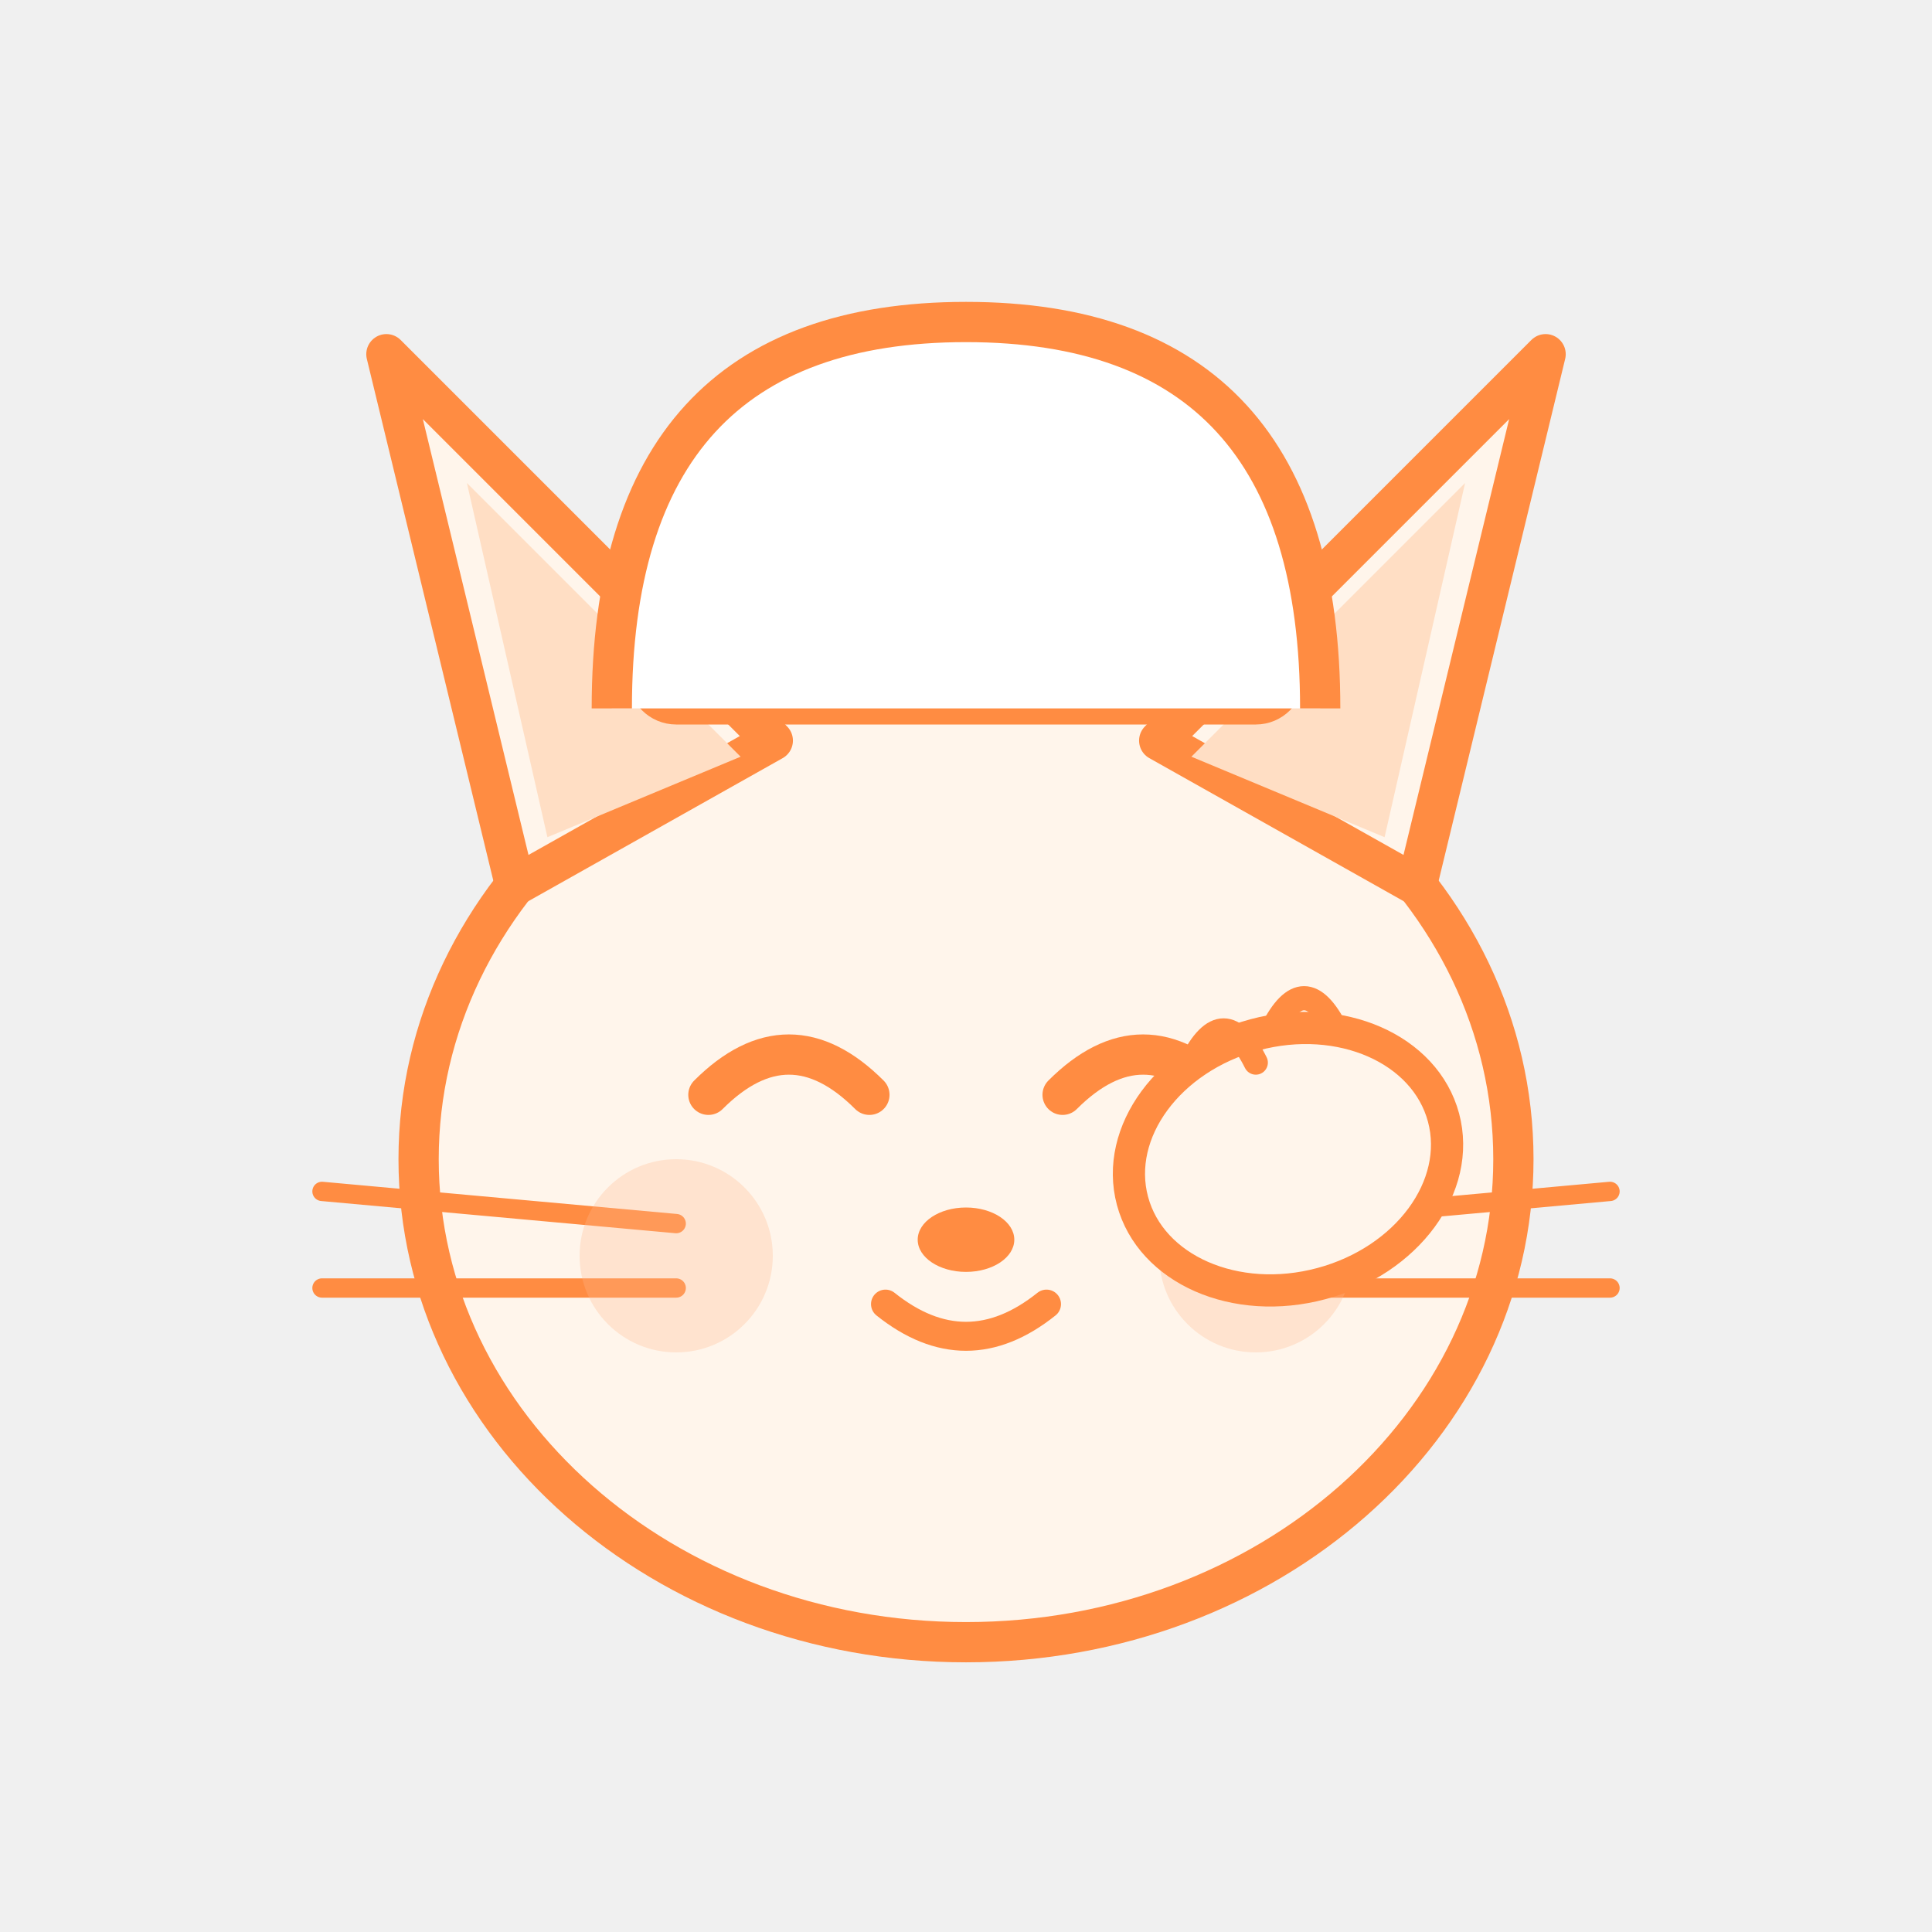
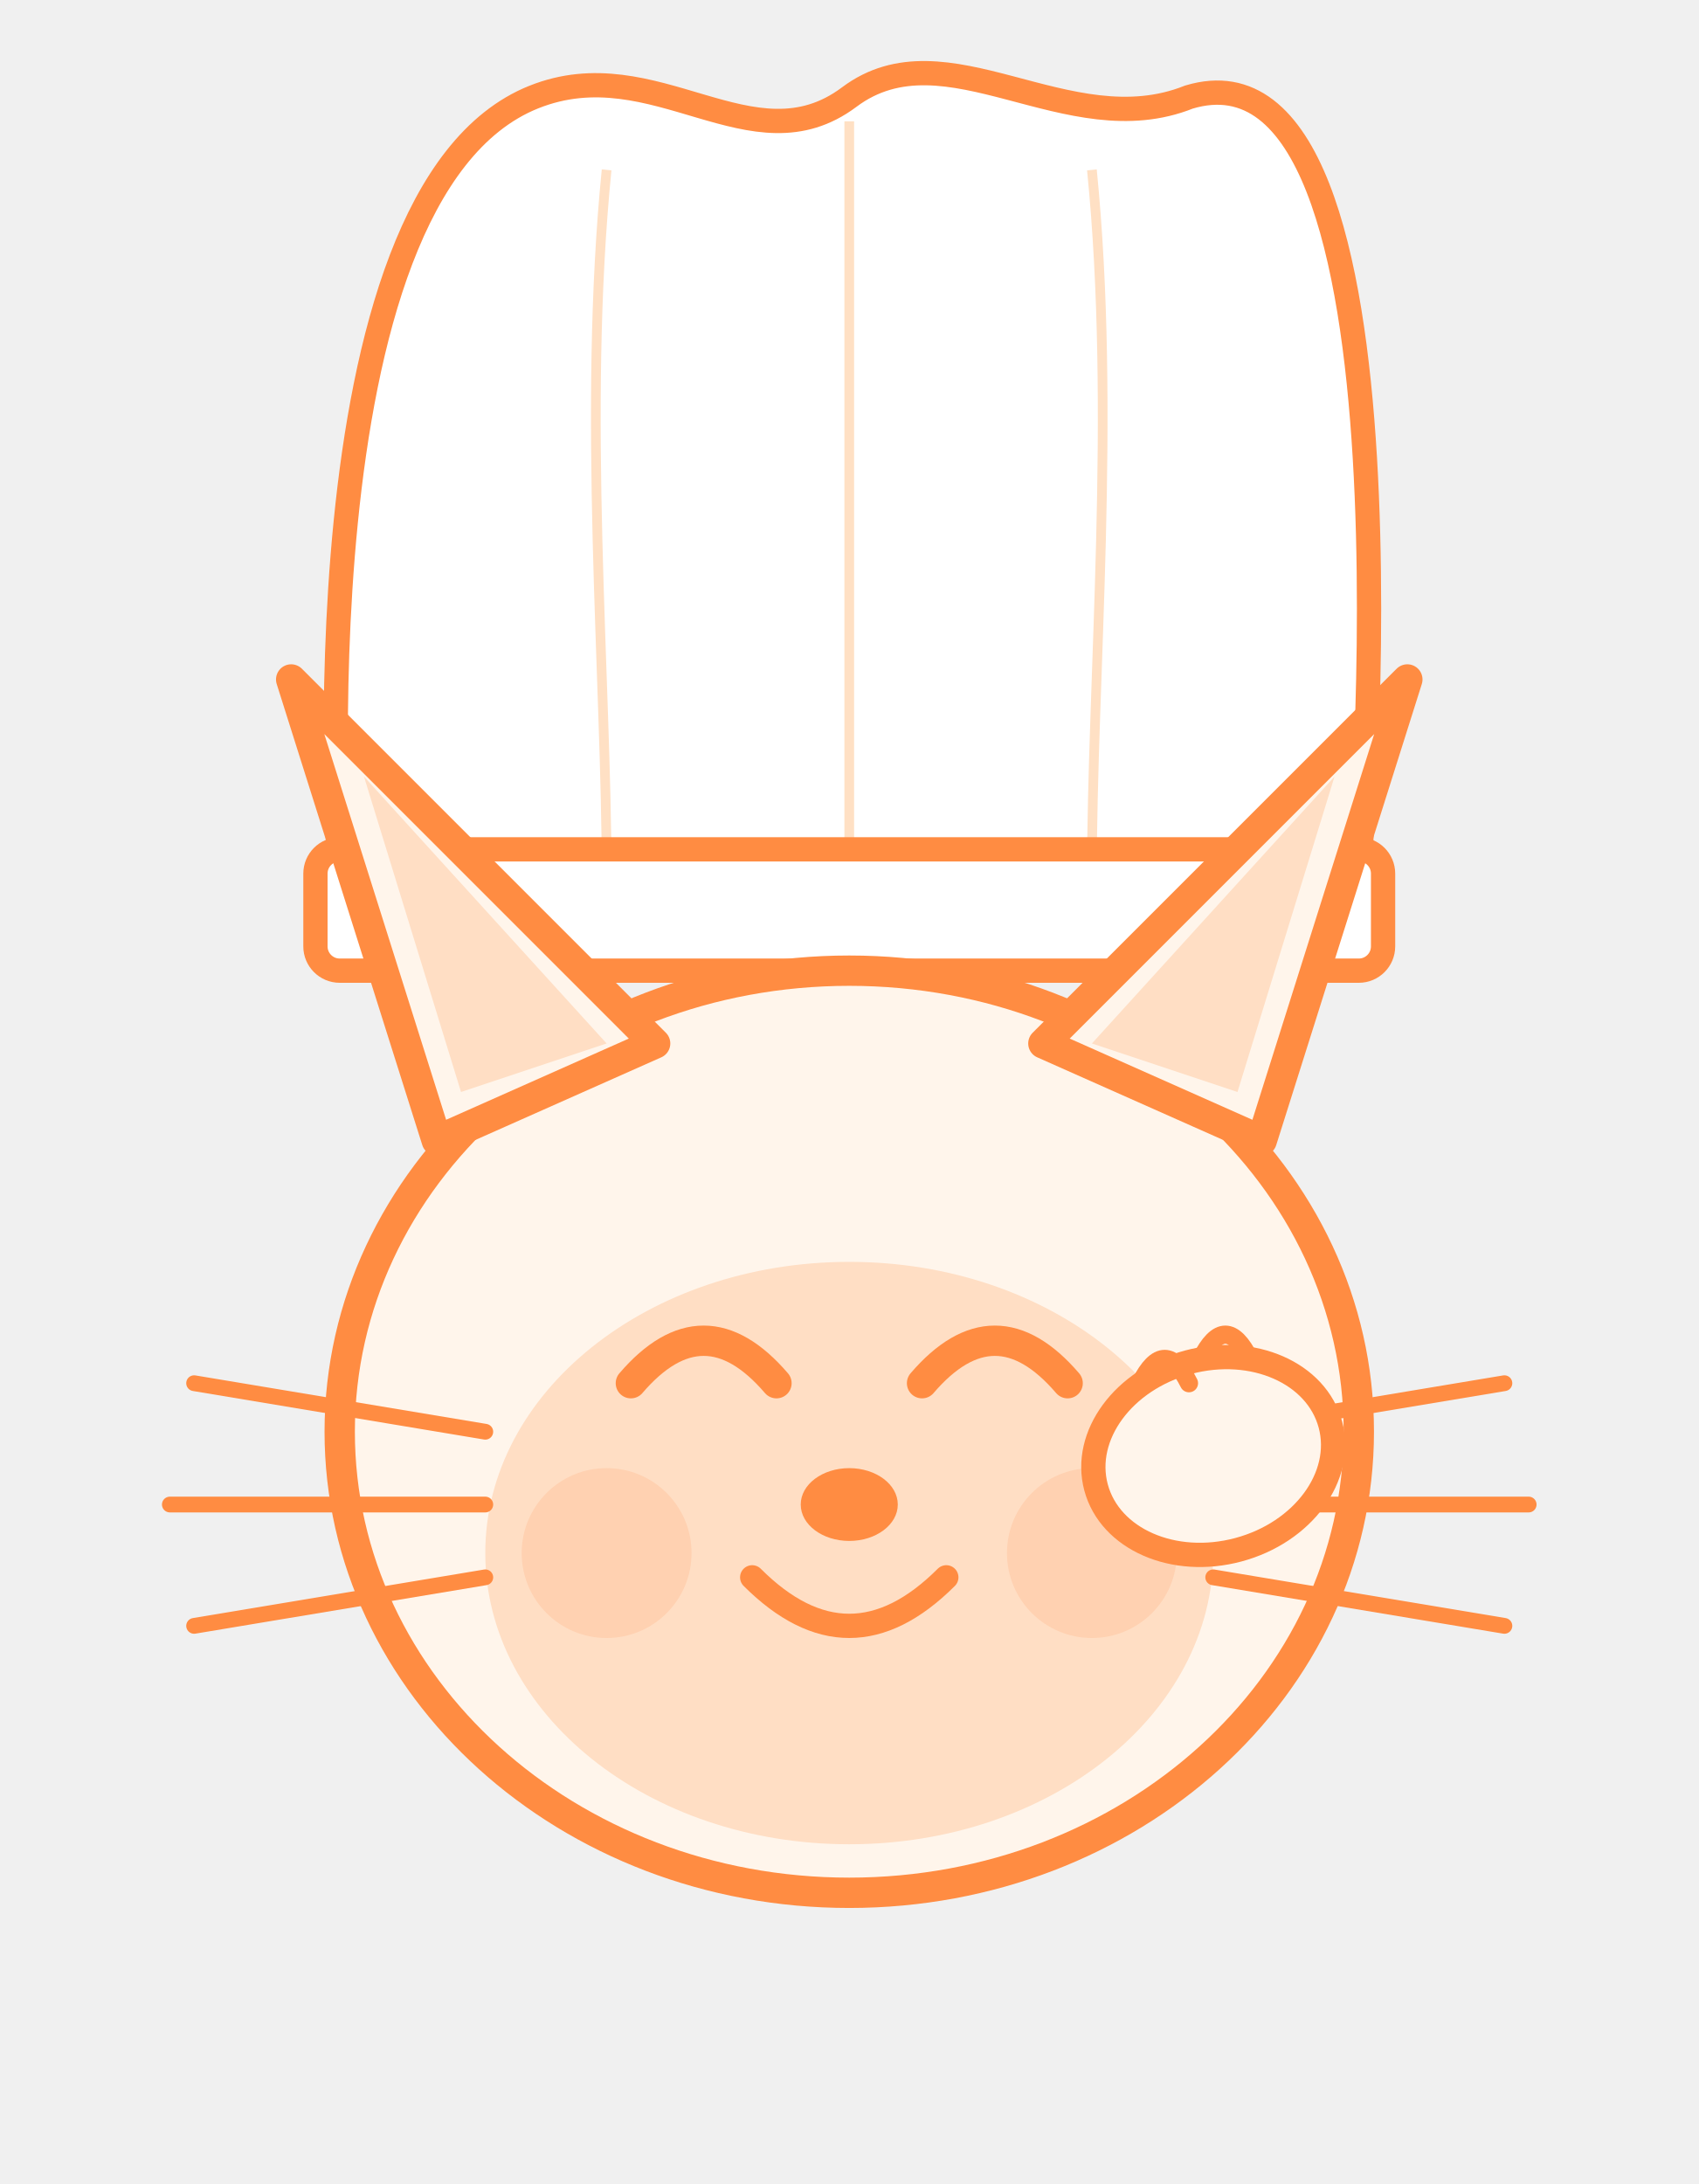
- <svg xmlns="http://www.w3.org/2000/svg" viewBox="0 0 120 120" fill="none">
-   <ellipse cx="60" cy="72" rx="34" ry="30" fill="#FFF5EB" stroke="#FF8C42" stroke-width="2.5" />
-   <path d="M32 55 L24 22 L48 46 Z" fill="#FFF5EB" stroke="#FF8C42" stroke-width="2.5" stroke-linejoin="round" />
-   <path d="M88 55 L96 22 L72 46 Z" fill="#FFF5EB" stroke="#FF8C42" stroke-width="2.5" stroke-linejoin="round" />
-   <path d="M34 52 L29 30 L46 47 Z" fill="#FFDEC4" />
-   <path d="M86 52 L91 30 L74 47 Z" fill="#FFDEC4" />
-   <path d="M44 68 Q49 63 54 68" stroke="#FF8C42" stroke-width="2.5" fill="none" stroke-linecap="round" />
-   <path d="M66 68 Q71 63 76 68" stroke="#FF8C42" stroke-width="2.5" fill="none" stroke-linecap="round" />
-   <ellipse cx="60" cy="77" rx="3" ry="2" fill="#FF8C42" />
-   <path d="M55 81 Q60 85 65 81" stroke="#FF8C42" stroke-width="1.8" fill="none" stroke-linecap="round" />
-   <line x1="20" y1="74" x2="42" y2="76" stroke="#FF8C42" stroke-width="1.2" stroke-linecap="round" />
-   <line x1="20" y1="80" x2="42" y2="80" stroke="#FF8C42" stroke-width="1.2" stroke-linecap="round" />
-   <line x1="78" y1="76" x2="100" y2="74" stroke="#FF8C42" stroke-width="1.2" stroke-linecap="round" />
-   <line x1="78" y1="80" x2="100" y2="80" stroke="#FF8C42" stroke-width="1.2" stroke-linecap="round" />
-   <circle cx="42" cy="78" r="6" fill="#FFB88C" opacity="0.3" />
-   <circle cx="78" cy="78" r="6" fill="#FFB88C" opacity="0.3" />
-   <rect x="40" y="34" width="40" height="10" rx="2" fill="white" stroke="#FF8C42" stroke-width="2" />
-   <path d="M38 44 Q38 20 60 20 Q82 20 82 44" fill="white" stroke="#FF8C42" stroke-width="2.5" stroke-linejoin="round" />
-   <ellipse cx="80" cy="72" rx="10" ry="8" fill="#FFF5EB" stroke="#FF8C42" stroke-width="2" transform="rotate(-15 80 72)" />
-   <path d="M74 66 Q76 62 78 66" stroke="#FF8C42" stroke-width="1.5" fill="none" stroke-linecap="round" />
-   <path d="M79 64 Q81 60 83 64" stroke="#FF8C42" stroke-width="1.5" fill="none" stroke-linecap="round" />
+ <svg xmlns="http://www.w3.org/2000/svg" viewBox="0 0 140 180" fill="none">
+   <path d="M28,72 C28,72 24,16 44,8 C54,4 62,14 70,8 C78,2 88,12 98,8 C118,2 112,72 112,72 Z" fill="white" stroke="#FF8C42" stroke-width="2" />
+   <path d="M50,14 C48,34 50,56 50,72" fill="none" stroke="#FFE0C4" stroke-width="0.8" />
+   <path d="M70,10 C70,32 70,56 70,72" fill="none" stroke="#FFE0C4" stroke-width="0.8" />
+   <path d="M90,14 C92,34 90,56 90,72" fill="none" stroke="#FFE0C4" stroke-width="0.8" />
+   <rect x="26" y="70" width="88" height="10" rx="2" fill="white" stroke="#FF8C42" stroke-width="2" />
+   <ellipse cx="70" cy="118" rx="42" ry="38" fill="#FFF5EB" stroke="#FF8C42" stroke-width="2.5" />
+   <path d="M36,94 L24,56 L54,86 Z" fill="#FFF5EB" stroke="#FF8C42" stroke-width="2.5" stroke-linejoin="round" />
+   <path d="M38,90 L30,64 L50,86 Z" fill="#FFDEC4" />
+   <path d="M104,94 L116,56 L86,86 Z" fill="#FFF5EB" stroke="#FF8C42" stroke-width="2.5" stroke-linejoin="round" />
+   <path d="M102,90 L110,64 L90,86 Z" fill="#FFDEC4" />
+   <ellipse cx="70" cy="128" rx="30" ry="24" fill="#FFDEC4" />
+   <path d="M52,114 Q58,107 64,114" stroke="#FF8C42" stroke-width="2.5" fill="none" stroke-linecap="round" />
+   <path d="M76,114 Q82,107 88,114" stroke="#FF8C42" stroke-width="2.5" fill="none" stroke-linecap="round" />
+   <ellipse cx="70" cy="124" rx="4" ry="3" fill="#FF8C42" />
+   <path d="M62,130 Q70,138 78,130" stroke="#FF8C42" stroke-width="2" fill="none" stroke-linecap="round" />
+   <line x1="40" y1="118" x2="16" y2="114" stroke="#FF8C42" stroke-width="1.3" stroke-linecap="round" />
+   <line x1="40" y1="124" x2="14" y2="124" stroke="#FF8C42" stroke-width="1.3" stroke-linecap="round" />
+   <line x1="40" y1="130" x2="16" y2="134" stroke="#FF8C42" stroke-width="1.3" stroke-linecap="round" />
+   <line x1="100" y1="118" x2="124" y2="114" stroke="#FF8C42" stroke-width="1.3" stroke-linecap="round" />
+   <line x1="100" y1="124" x2="126" y2="124" stroke="#FF8C42" stroke-width="1.3" stroke-linecap="round" />
+   <line x1="100" y1="130" x2="124" y2="134" stroke="#FF8C42" stroke-width="1.3" stroke-linecap="round" />
+   <circle cx="50" cy="128" r="7" fill="#FFB88C" opacity="0.35" />
+   <circle cx="90" cy="128" r="7" fill="#FFB88C" opacity="0.35" />
+   <ellipse cx="100" cy="120" rx="10" ry="8" fill="#FFF5EB" stroke="#FF8C42" stroke-width="2" transform="rotate(-15 100 120)" />
+   <path d="M94,114 Q96,110 98,114" stroke="#FF8C42" stroke-width="1.5" fill="none" stroke-linecap="round" />
+   <path d="M99,112 Q101,108 103,112" stroke="#FF8C42" stroke-width="1.5" fill="none" stroke-linecap="round" />
</svg>
